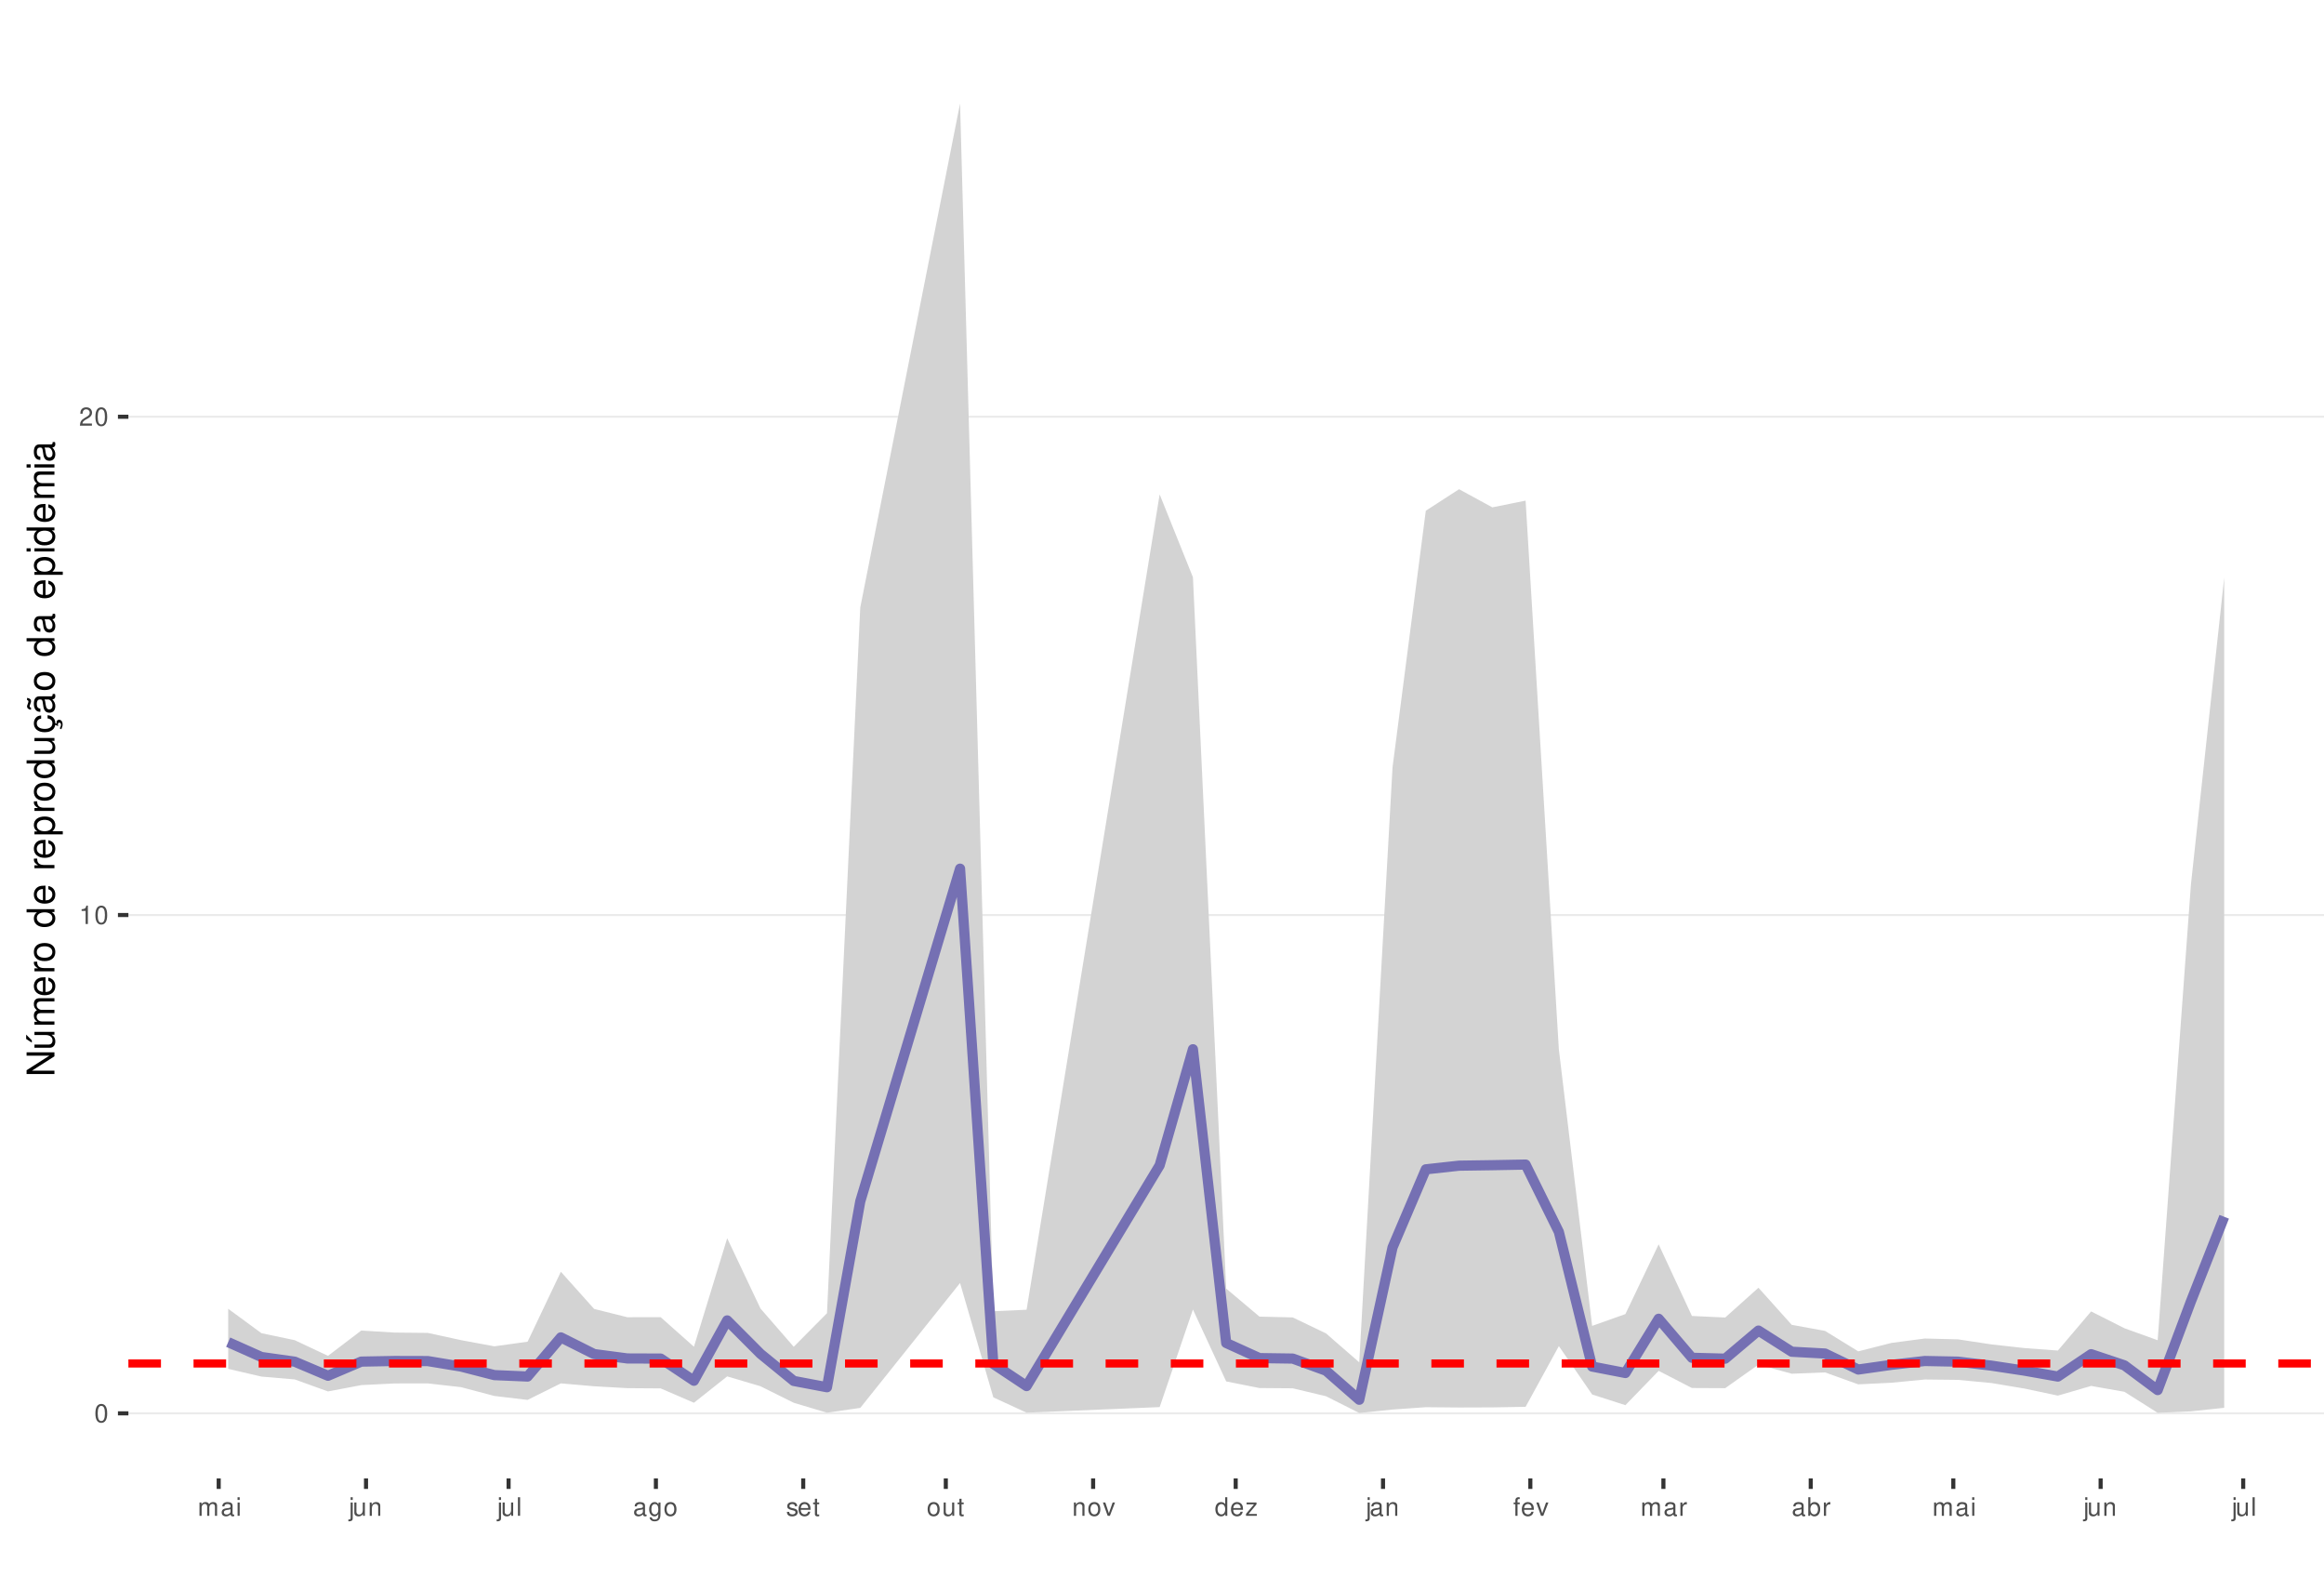
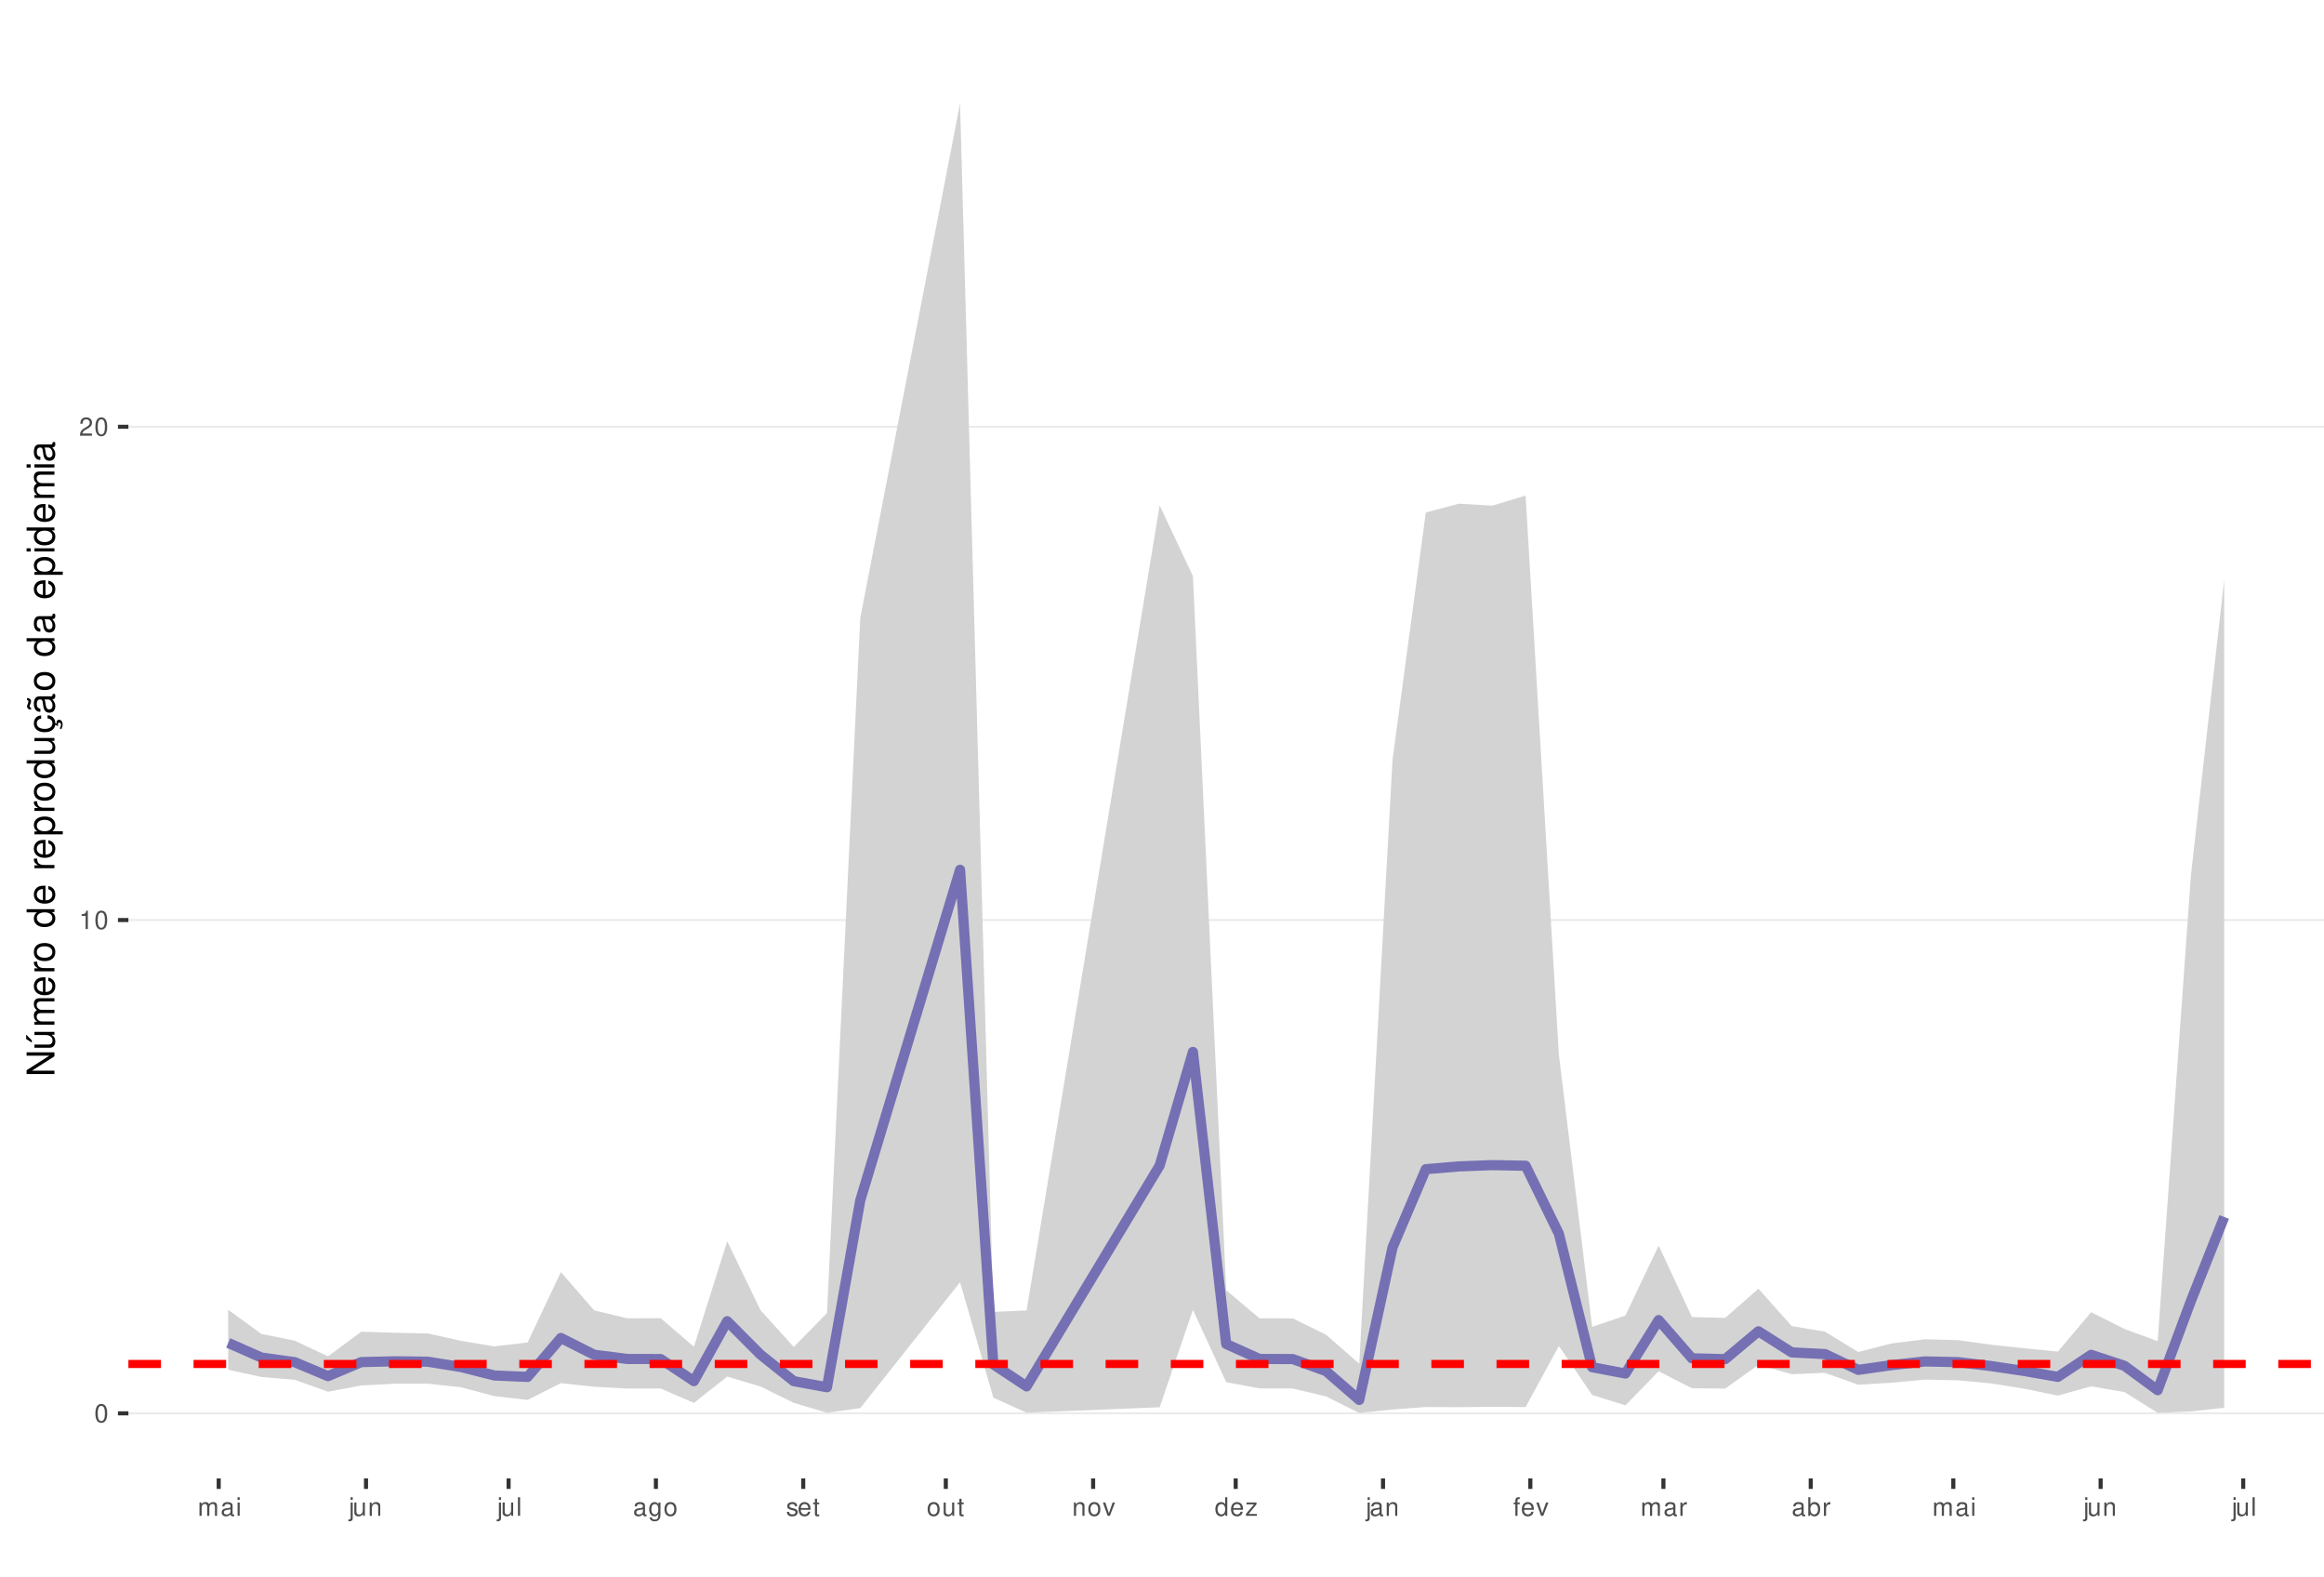
<svg xmlns="http://www.w3.org/2000/svg" xmlns:xlink="http://www.w3.org/1999/xlink" width="609pt" height="413pt" viewBox="0 0 609 413" version="1.1">
  <defs>
    <g>
      <symbol overflow="visible" id="glyph0-0">
        <path style="stroke:none;" d="" />
      </symbol>
      <symbol overflow="visible" id="glyph0-1">
        <path style="stroke:none;" d="M 1.828 -4.812 C 1.391 -4.812 0.984 -4.609 0.75 -4.281 C 0.438 -3.859 0.281 -3.219 0.281 -2.328 C 0.281 -0.703 0.812 0.156 1.828 0.156 C 2.828 0.156 3.375 -0.703 3.375 -2.297 C 3.375 -3.219 3.234 -3.844 2.922 -4.281 C 2.672 -4.625 2.281 -4.812 1.828 -4.812 Z M 1.828 -4.297 C 2.469 -4.297 2.781 -3.641 2.781 -2.344 C 2.781 -0.969 2.469 -0.328 1.812 -0.328 C 1.203 -0.328 0.891 -1 0.891 -2.328 C 0.891 -3.641 1.203 -4.297 1.828 -4.297 Z M 1.828 -4.297 " />
      </symbol>
      <symbol overflow="visible" id="glyph0-2">
        <path style="stroke:none;" d="M 1.719 -3.422 L 1.719 0 L 2.312 0 L 2.312 -4.812 L 1.922 -4.812 C 1.719 -4.078 1.578 -3.969 0.672 -3.859 L 0.672 -3.422 Z M 1.719 -3.422 " />
      </symbol>
      <symbol overflow="visible" id="glyph0-3">
        <path style="stroke:none;" d="M 3.375 -0.578 L 0.891 -0.578 C 0.938 -0.984 1.156 -1.234 1.734 -1.578 L 2.406 -1.953 C 3.062 -2.328 3.406 -2.812 3.406 -3.406 C 3.406 -3.812 3.234 -4.188 2.969 -4.438 C 2.688 -4.688 2.344 -4.812 1.891 -4.812 C 1.297 -4.812 0.844 -4.594 0.578 -4.188 C 0.422 -3.938 0.344 -3.641 0.328 -3.141 L 0.922 -3.141 C 0.938 -3.469 0.984 -3.672 1.062 -3.828 C 1.219 -4.125 1.516 -4.297 1.875 -4.297 C 2.406 -4.297 2.797 -3.906 2.797 -3.391 C 2.797 -3.016 2.578 -2.672 2.156 -2.438 L 1.547 -2.078 C 0.562 -1.516 0.281 -1.062 0.219 0 L 3.375 0 Z M 3.375 -0.578 " />
      </symbol>
      <symbol overflow="visible" id="glyph0-4">
        <path style="stroke:none;" d="M 0.469 -3.484 L 0.469 0 L 1.031 0 L 1.031 -2.188 C 1.031 -2.703 1.391 -3.109 1.844 -3.109 C 2.25 -3.109 2.484 -2.844 2.484 -2.406 L 2.484 0 L 3.047 0 L 3.047 -2.188 C 3.047 -2.703 3.422 -3.109 3.875 -3.109 C 4.266 -3.109 4.516 -2.844 4.516 -2.406 L 4.516 0 L 5.078 0 L 5.078 -2.609 C 5.078 -3.234 4.719 -3.594 4.062 -3.594 C 3.594 -3.594 3.312 -3.453 2.984 -3.062 C 2.781 -3.422 2.5 -3.594 2.047 -3.594 C 1.578 -3.594 1.266 -3.422 0.984 -3 L 0.984 -3.484 Z M 0.469 -3.484 " />
      </symbol>
      <symbol overflow="visible" id="glyph0-5">
        <path style="stroke:none;" d="M 3.562 -0.328 C 3.5 -0.312 3.469 -0.312 3.438 -0.312 C 3.25 -0.312 3.141 -0.406 3.141 -0.578 L 3.141 -2.641 C 3.141 -3.25 2.688 -3.594 1.828 -3.594 C 1.312 -3.594 0.906 -3.438 0.672 -3.188 C 0.516 -3 0.453 -2.797 0.438 -2.453 L 0.984 -2.453 C 1.031 -2.875 1.297 -3.078 1.812 -3.078 C 2.312 -3.078 2.594 -2.891 2.594 -2.562 L 2.594 -2.406 C 2.578 -2.172 2.469 -2.078 2.016 -2.031 C 1.219 -1.922 1.109 -1.891 0.891 -1.812 C 0.484 -1.641 0.281 -1.328 0.281 -0.875 C 0.281 -0.25 0.719 0.156 1.422 0.156 C 1.859 0.156 2.219 0 2.609 -0.359 C 2.656 0 2.828 0.156 3.188 0.156 C 3.297 0.156 3.375 0.141 3.562 0.094 Z M 2.594 -1.094 C 2.594 -0.906 2.531 -0.797 2.375 -0.641 C 2.141 -0.438 1.875 -0.328 1.547 -0.328 C 1.109 -0.328 0.859 -0.547 0.859 -0.891 C 0.859 -1.266 1.094 -1.438 1.703 -1.531 C 2.297 -1.609 2.406 -1.641 2.594 -1.719 Z M 2.594 -1.094 " />
      </symbol>
      <symbol overflow="visible" id="glyph0-6">
        <path style="stroke:none;" d="M 1 -3.484 L 0.453 -3.484 L 0.453 0 L 1 0 Z M 1 -4.859 L 0.438 -4.859 L 0.438 -4.156 L 1 -4.156 Z M 1 -4.859 " />
      </symbol>
      <symbol overflow="visible" id="glyph0-7">
        <path style="stroke:none;" d="M 0.469 -3.484 L 0.469 0.5 C 0.469 0.859 0.359 0.969 0.016 0.969 C -0.031 0.969 -0.047 0.969 -0.125 0.953 L -0.125 1.438 C -0.047 1.438 -0.016 1.453 0.062 1.453 C 0.688 1.453 1.016 1.203 1.016 0.719 L 1.016 -3.484 Z M 1.016 -4.859 L 0.469 -4.859 L 0.469 -4.156 L 1.016 -4.156 Z M 1.016 -4.859 " />
      </symbol>
      <symbol overflow="visible" id="glyph0-8">
        <path style="stroke:none;" d="M 3.203 0 L 3.203 -3.484 L 2.656 -3.484 L 2.656 -1.516 C 2.656 -0.797 2.281 -0.328 1.703 -0.328 C 1.266 -0.328 0.984 -0.594 0.984 -1.016 L 0.984 -3.484 L 0.438 -3.484 L 0.438 -0.797 C 0.438 -0.219 0.859 0.156 1.547 0.156 C 2.062 0.156 2.391 -0.031 2.703 -0.484 L 2.703 0 Z M 3.203 0 " />
      </symbol>
      <symbol overflow="visible" id="glyph0-9">
        <path style="stroke:none;" d="M 0.469 -3.484 L 0.469 0 L 1.031 0 L 1.031 -1.922 C 1.031 -2.641 1.391 -3.109 1.969 -3.109 C 2.406 -3.109 2.688 -2.828 2.688 -2.422 L 2.688 0 L 3.234 0 L 3.234 -2.641 C 3.234 -3.219 2.812 -3.594 2.141 -3.594 C 1.625 -3.594 1.281 -3.391 0.984 -2.906 L 0.984 -3.484 Z M 0.469 -3.484 " />
      </symbol>
      <symbol overflow="visible" id="glyph0-10">
        <path style="stroke:none;" d="M 1.016 -4.859 L 0.453 -4.859 L 0.453 0 L 1.016 0 Z M 1.016 -4.859 " />
      </symbol>
      <symbol overflow="visible" id="glyph0-11">
        <path style="stroke:none;" d="M 2.688 -3.484 L 2.688 -2.984 C 2.406 -3.406 2.109 -3.594 1.656 -3.594 C 0.812 -3.594 0.234 -2.797 0.234 -1.688 C 0.234 -1.094 0.375 -0.672 0.672 -0.312 C 0.938 -0.016 1.266 0.156 1.625 0.156 C 2.047 0.156 2.344 -0.031 2.641 -0.469 L 2.641 -0.297 C 2.641 0.641 2.375 0.984 1.688 0.984 C 1.219 0.984 0.969 0.797 0.906 0.406 L 0.344 0.406 C 0.406 1.047 0.906 1.453 1.672 1.453 C 2.188 1.453 2.609 1.281 2.828 1 C 3.109 0.672 3.203 0.25 3.203 -0.578 L 3.203 -3.484 Z M 1.719 -3.078 C 2.297 -3.078 2.641 -2.578 2.641 -1.703 C 2.641 -0.859 2.297 -0.359 1.719 -0.359 C 1.141 -0.359 0.812 -0.859 0.812 -1.719 C 0.812 -2.562 1.141 -3.078 1.719 -3.078 Z M 1.719 -3.078 " />
      </symbol>
      <symbol overflow="visible" id="glyph0-12">
        <path style="stroke:none;" d="M 1.812 -3.594 C 0.828 -3.594 0.234 -2.891 0.234 -1.719 C 0.234 -0.547 0.828 0.156 1.812 0.156 C 2.797 0.156 3.391 -0.547 3.391 -1.688 C 3.391 -2.906 2.828 -3.594 1.812 -3.594 Z M 1.812 -3.078 C 2.438 -3.078 2.812 -2.562 2.812 -1.703 C 2.812 -0.875 2.422 -0.359 1.812 -0.359 C 1.203 -0.359 0.812 -0.875 0.812 -1.719 C 0.812 -2.562 1.203 -3.078 1.812 -3.078 Z M 1.812 -3.078 " />
      </symbol>
      <symbol overflow="visible" id="glyph0-13">
        <path style="stroke:none;" d="M 2.922 -2.516 C 2.906 -3.203 2.453 -3.594 1.656 -3.594 C 0.844 -3.594 0.312 -3.172 0.312 -2.516 C 0.312 -1.984 0.594 -1.719 1.422 -1.516 L 1.938 -1.391 C 2.328 -1.297 2.469 -1.156 2.469 -0.906 C 2.469 -0.578 2.156 -0.359 1.656 -0.359 C 1.359 -0.359 1.109 -0.453 0.969 -0.594 C 0.891 -0.688 0.844 -0.797 0.812 -1.031 L 0.219 -1.031 C 0.25 -0.234 0.703 0.156 1.625 0.156 C 2.5 0.156 3.062 -0.281 3.062 -0.953 C 3.062 -1.469 2.766 -1.75 2.062 -1.922 L 1.531 -2.047 C 1.078 -2.156 0.891 -2.297 0.891 -2.547 C 0.891 -2.875 1.172 -3.078 1.625 -3.078 C 2.078 -3.078 2.312 -2.875 2.328 -2.516 Z M 2.922 -2.516 " />
      </symbol>
      <symbol overflow="visible" id="glyph0-14">
        <path style="stroke:none;" d="M 3.422 -1.562 C 3.422 -2.094 3.375 -2.406 3.281 -2.672 C 3.047 -3.234 2.516 -3.594 1.859 -3.594 C 0.891 -3.594 0.266 -2.844 0.266 -1.703 C 0.266 -0.547 0.859 0.156 1.844 0.156 C 2.656 0.156 3.203 -0.297 3.344 -1.062 L 2.781 -1.062 C 2.625 -0.594 2.312 -0.359 1.875 -0.359 C 1.516 -0.359 1.219 -0.516 1.031 -0.812 C 0.906 -1.016 0.859 -1.219 0.844 -1.562 Z M 0.859 -2.016 C 0.906 -2.656 1.297 -3.078 1.859 -3.078 C 2.422 -3.078 2.812 -2.641 2.812 -2.016 Z M 0.859 -2.016 " />
      </symbol>
      <symbol overflow="visible" id="glyph0-15">
        <path style="stroke:none;" d="M 1.688 -3.484 L 1.125 -3.484 L 1.125 -4.453 L 0.562 -4.453 L 0.562 -3.484 L 0.094 -3.484 L 0.094 -3.031 L 0.562 -3.031 L 0.562 -0.406 C 0.562 -0.047 0.812 0.156 1.234 0.156 C 1.391 0.156 1.5 0.141 1.688 0.109 L 1.688 -0.359 C 1.609 -0.344 1.531 -0.328 1.422 -0.328 C 1.188 -0.328 1.125 -0.406 1.125 -0.641 L 1.125 -3.031 L 1.688 -3.031 Z M 1.688 -3.484 " />
      </symbol>
      <symbol overflow="visible" id="glyph0-16">
        <path style="stroke:none;" d="M 1.891 0 L 3.234 -3.484 L 2.609 -3.484 L 1.625 -0.656 L 0.688 -3.484 L 0.062 -3.484 L 1.297 0 Z M 1.891 0 " />
      </symbol>
      <symbol overflow="visible" id="glyph0-17">
        <path style="stroke:none;" d="M 3.297 -4.859 L 2.75 -4.859 L 2.75 -3.047 C 2.516 -3.406 2.141 -3.594 1.672 -3.594 C 0.766 -3.594 0.172 -2.859 0.172 -1.75 C 0.172 -0.578 0.75 0.156 1.688 0.156 C 2.172 0.156 2.5 -0.031 2.797 -0.453 L 2.797 0 L 3.297 0 Z M 1.766 -3.062 C 2.359 -3.062 2.75 -2.547 2.75 -1.703 C 2.75 -0.906 2.359 -0.359 1.766 -0.359 C 1.156 -0.359 0.75 -0.906 0.75 -1.719 C 0.75 -2.531 1.156 -3.062 1.766 -3.062 Z M 1.766 -3.062 " />
      </symbol>
      <symbol overflow="visible" id="glyph0-18">
        <path style="stroke:none;" d="M 2.953 -3.484 L 0.344 -3.484 L 0.344 -3 L 2.297 -3 L 0.203 -0.5 L 0.203 0 L 3.047 0 L 3.047 -0.484 L 0.875 -0.484 L 2.953 -3 Z M 2.953 -3.484 " />
      </symbol>
      <symbol overflow="visible" id="glyph0-19">
        <path style="stroke:none;" d="M 1.719 -3.484 L 1.141 -3.484 L 1.141 -4.031 C 1.141 -4.266 1.266 -4.391 1.531 -4.391 C 1.578 -4.391 1.594 -4.391 1.719 -4.375 L 1.719 -4.844 C 1.594 -4.859 1.516 -4.875 1.406 -4.875 C 0.891 -4.875 0.578 -4.578 0.578 -4.078 L 0.578 -3.484 L 0.125 -3.484 L 0.125 -3.031 L 0.578 -3.031 L 0.578 0 L 1.141 0 L 1.141 -3.031 L 1.719 -3.031 Z M 1.719 -3.484 " />
      </symbol>
      <symbol overflow="visible" id="glyph0-20">
        <path style="stroke:none;" d="M 0.453 -3.484 L 0.453 0 L 1.016 0 L 1.016 -1.812 C 1.031 -2.656 1.375 -3.016 2.141 -3 L 2.141 -3.562 C 2.047 -3.578 1.984 -3.594 1.922 -3.594 C 1.562 -3.594 1.297 -3.375 0.969 -2.859 L 0.969 -3.484 Z M 0.453 -3.484 " />
      </symbol>
      <symbol overflow="visible" id="glyph0-21">
        <path style="stroke:none;" d="M 0.359 -4.859 L 0.359 0 L 0.859 0 L 0.859 -0.453 C 1.125 -0.047 1.484 0.156 1.969 0.156 C 2.875 0.156 3.484 -0.594 3.484 -1.75 C 3.484 -2.891 2.922 -3.594 1.984 -3.594 C 1.516 -3.594 1.172 -3.406 0.906 -3.016 L 0.906 -4.859 Z M 1.891 -3.062 C 2.5 -3.062 2.906 -2.531 2.906 -1.703 C 2.906 -0.906 2.484 -0.359 1.891 -0.359 C 1.297 -0.359 0.906 -0.906 0.906 -1.719 C 0.906 -2.531 1.297 -3.062 1.891 -3.062 Z M 1.891 -3.062 " />
      </symbol>
      <symbol overflow="visible" id="glyph1-0">
        <path style="stroke:none;" d="" />
      </symbol>
      <symbol overflow="visible" id="glyph1-1">
        <path style="stroke:none;" d="M -7.297 -6.453 L -7.297 -5.578 L -1.328 -5.578 L -7.297 -1.766 L -7.297 -0.766 L 0 -0.766 L 0 -1.641 L -5.906 -1.641 L 0 -5.406 L 0 -6.453 Z M -7.297 -6.453 " />
      </symbol>
      <symbol overflow="visible" id="glyph1-2">
        <path style="stroke:none;" d="M 0 -4.812 L -5.234 -4.812 L -5.234 -3.984 L -2.266 -3.984 C -1.203 -3.984 -0.5 -3.438 -0.5 -2.562 C -0.5 -1.906 -0.906 -1.484 -1.531 -1.484 L -5.234 -1.484 L -5.234 -0.656 L -1.203 -0.656 C -0.328 -0.656 0.234 -1.297 0.234 -2.312 C 0.234 -3.094 -0.047 -3.578 -0.734 -4.062 L 0 -4.062 Z M -7.406 -2.953 L -5.922 -2 L -5.922 -2.594 L -7.406 -4.094 Z M -7.406 -2.953 " />
      </symbol>
      <symbol overflow="visible" id="glyph1-3">
        <path style="stroke:none;" d="M -5.234 -0.703 L 0 -0.703 L 0 -1.547 L -3.297 -1.547 C -4.047 -1.547 -4.656 -2.094 -4.656 -2.766 C -4.656 -3.391 -4.281 -3.734 -3.609 -3.734 L 0 -3.734 L 0 -4.578 L -3.297 -4.578 C -4.047 -4.578 -4.656 -5.125 -4.656 -5.812 C -4.656 -6.422 -4.266 -6.781 -3.609 -6.781 L 0 -6.781 L 0 -7.625 L -3.938 -7.625 C -4.875 -7.625 -5.391 -7.078 -5.391 -6.094 C -5.391 -5.406 -5.188 -4.984 -4.594 -4.484 C -5.156 -4.188 -5.391 -3.766 -5.391 -3.078 C -5.391 -2.375 -5.125 -1.906 -4.5 -1.469 L -5.234 -1.469 Z M -5.234 -0.703 " />
      </symbol>
      <symbol overflow="visible" id="glyph1-4">
        <path style="stroke:none;" d="M -2.344 -5.125 C -3.141 -5.125 -3.625 -5.062 -4.016 -4.922 C -4.875 -4.578 -5.391 -3.781 -5.391 -2.797 C -5.391 -1.344 -4.281 -0.406 -2.547 -0.406 C -0.812 -0.406 0.234 -1.297 0.234 -2.781 C 0.234 -3.984 -0.453 -4.812 -1.594 -5.016 L -1.594 -4.188 C -0.906 -3.953 -0.547 -3.484 -0.547 -2.812 C -0.547 -2.281 -0.781 -1.828 -1.219 -1.547 C -1.516 -1.344 -1.812 -1.281 -2.344 -1.266 Z M -3.016 -1.297 C -3.984 -1.359 -4.625 -1.953 -4.625 -2.797 C -4.625 -3.641 -3.953 -4.234 -3.016 -4.234 Z M -3.016 -1.297 " />
      </symbol>
      <symbol overflow="visible" id="glyph1-5">
        <path style="stroke:none;" d="M -5.234 -0.688 L 0 -0.688 L 0 -1.531 L -2.719 -1.531 C -3.984 -1.547 -4.547 -2.062 -4.516 -3.203 L -5.359 -3.203 C -5.375 -3.062 -5.391 -2.984 -5.391 -2.891 C -5.391 -2.344 -5.062 -1.938 -4.297 -1.453 L -5.234 -1.453 Z M -5.234 -0.688 " />
      </symbol>
      <symbol overflow="visible" id="glyph1-6">
        <path style="stroke:none;" d="M -5.391 -2.719 C -5.391 -1.234 -4.344 -0.359 -2.578 -0.359 C -0.812 -0.359 0.234 -1.234 0.234 -2.734 C 0.234 -4.203 -0.812 -5.094 -2.547 -5.094 C -4.359 -5.094 -5.391 -4.234 -5.391 -2.719 Z M -4.625 -2.734 C -4.625 -3.672 -3.844 -4.234 -2.547 -4.234 C -1.312 -4.234 -0.547 -3.656 -0.547 -2.734 C -0.547 -1.797 -1.312 -1.234 -2.578 -1.234 C -3.844 -1.234 -4.625 -1.797 -4.625 -2.734 Z M -4.625 -2.734 " />
      </symbol>
      <symbol overflow="visible" id="glyph1-7">
        <path style="stroke:none;" d="" />
      </symbol>
      <symbol overflow="visible" id="glyph1-8">
        <path style="stroke:none;" d="M -7.297 -4.953 L -7.297 -4.125 L -4.578 -4.125 C -5.109 -3.766 -5.391 -3.203 -5.391 -2.516 C -5.391 -1.156 -4.297 -0.266 -2.625 -0.266 C -0.859 -0.266 0.234 -1.125 0.234 -2.547 C 0.234 -3.266 -0.047 -3.766 -0.688 -4.203 L 0 -4.203 L 0 -4.953 Z M -4.609 -2.656 C -4.609 -3.547 -3.812 -4.125 -2.562 -4.125 C -1.344 -4.125 -0.547 -3.547 -0.547 -2.656 C -0.547 -1.734 -1.359 -1.125 -2.578 -1.125 C -3.797 -1.125 -4.609 -1.734 -4.609 -2.656 Z M -4.609 -2.656 " />
      </symbol>
      <symbol overflow="visible" id="glyph1-9">
        <path style="stroke:none;" d="M 2.188 -0.547 L 2.188 -1.375 L -0.547 -1.375 C -0.016 -1.812 0.234 -2.312 0.234 -2.984 C 0.234 -4.344 -0.859 -5.234 -2.531 -5.234 C -4.297 -5.234 -5.391 -4.375 -5.391 -2.984 C -5.391 -2.266 -5.062 -1.703 -4.453 -1.312 L -5.234 -1.312 L -5.234 -0.547 Z M -4.609 -2.844 C -4.609 -3.766 -3.797 -4.359 -2.547 -4.359 C -1.359 -4.359 -0.547 -3.75 -0.547 -2.844 C -0.547 -1.953 -1.344 -1.375 -2.578 -1.375 C -3.812 -1.375 -4.609 -1.953 -4.609 -2.844 Z M -4.609 -2.844 " />
      </symbol>
      <symbol overflow="visible" id="glyph1-10">
        <path style="stroke:none;" d="M 0 -4.812 L -5.234 -4.812 L -5.234 -3.984 L -2.266 -3.984 C -1.203 -3.984 -0.5 -3.438 -0.5 -2.562 C -0.5 -1.906 -0.906 -1.484 -1.531 -1.484 L -5.234 -1.484 L -5.234 -0.656 L -1.203 -0.656 C -0.328 -0.656 0.234 -1.297 0.234 -2.312 C 0.234 -3.094 -0.047 -3.578 -0.734 -4.062 L 0 -4.062 Z M 0 -4.812 " />
      </symbol>
      <symbol overflow="visible" id="glyph1-11">
        <path style="stroke:none;" d="M 0.234 -2.641 C 0.234 -3.875 -0.547 -4.703 -1.797 -4.766 L -1.797 -3.938 C -0.953 -3.797 -0.531 -3.359 -0.531 -2.656 C -0.531 -1.734 -1.281 -1.188 -2.516 -1.188 C -3.844 -1.188 -4.625 -1.719 -4.625 -2.625 C -4.625 -3.328 -4.203 -3.766 -3.484 -3.875 L -3.484 -4.703 C -3.984 -4.672 -4.312 -4.562 -4.609 -4.359 C -5.094 -4 -5.391 -3.375 -5.391 -2.641 C -5.391 -1.219 -4.266 -0.312 -2.531 -0.312 C -1.469 -0.312 -0.625 -0.672 -0.156 -1.312 C 0.047 -1.594 0.125 -1.812 0.203 -2.25 L 0.922 -1.938 L 0.984 -2.062 C 0.938 -2.188 0.906 -2.25 0.906 -2.375 C 0.906 -2.656 1.047 -2.828 1.281 -2.828 C 1.547 -2.828 1.734 -2.594 1.734 -2.297 C 1.734 -2.031 1.672 -1.844 1.438 -1.406 L 1.406 -1.312 L 1.812 -1.094 C 2.078 -1.75 2.141 -1.953 2.141 -2.344 C 2.141 -3.109 1.781 -3.578 1.203 -3.578 C 0.781 -3.578 0.547 -3.297 0.547 -2.797 C 0.547 -2.703 0.547 -2.641 0.562 -2.516 Z M 0.234 -2.641 " />
      </symbol>
      <symbol overflow="visible" id="glyph1-12">
        <path style="stroke:none;" d="M -0.484 -5.344 C -0.469 -5.266 -0.469 -5.219 -0.469 -5.172 C -0.469 -4.875 -0.625 -4.719 -0.875 -4.719 L -3.953 -4.719 C -4.891 -4.719 -5.391 -4.047 -5.391 -2.75 C -5.391 -1.984 -5.172 -1.375 -4.781 -1.016 C -4.516 -0.766 -4.203 -0.672 -3.688 -0.656 L -3.688 -1.484 C -4.328 -1.562 -4.625 -1.938 -4.625 -2.719 C -4.625 -3.484 -4.344 -3.891 -3.844 -3.891 L -3.625 -3.891 C -3.266 -3.875 -3.125 -3.703 -3.047 -3.016 C -2.891 -1.844 -2.844 -1.656 -2.719 -1.344 C -2.453 -0.734 -2 -0.422 -1.312 -0.422 C -0.375 -0.422 0.234 -1.078 0.234 -2.141 C 0.234 -2.797 0 -3.328 -0.547 -3.922 C 0 -3.984 0.234 -4.234 0.234 -4.781 C 0.234 -4.953 0.203 -5.062 0.141 -5.344 Z M -1.656 -3.891 C -1.375 -3.891 -1.203 -3.812 -0.969 -3.562 C -0.656 -3.219 -0.5 -2.812 -0.5 -2.312 C -0.5 -1.672 -0.812 -1.297 -1.344 -1.297 C -1.891 -1.297 -2.172 -1.656 -2.297 -2.547 C -2.422 -3.438 -2.453 -3.609 -2.594 -3.891 Z M -7.172 -3.75 C -6.922 -3.672 -6.812 -3.547 -6.812 -3.375 C -6.812 -3.25 -6.875 -2.984 -6.984 -2.734 C -7.156 -2.312 -7.172 -2.25 -7.172 -2.047 C -7.172 -1.594 -6.797 -1.297 -6.141 -1.188 L -6.141 -1.766 C -6.375 -1.812 -6.5 -1.938 -6.5 -2.094 C -6.5 -2.203 -6.469 -2.344 -6.375 -2.578 C -6.156 -3.156 -6.125 -3.234 -6.125 -3.438 C -6.125 -3.922 -6.484 -4.219 -7.172 -4.312 Z M -7.172 -3.75 " />
      </symbol>
      <symbol overflow="visible" id="glyph1-13">
        <path style="stroke:none;" d="M -0.484 -5.344 C -0.469 -5.266 -0.469 -5.219 -0.469 -5.172 C -0.469 -4.875 -0.625 -4.719 -0.875 -4.719 L -3.953 -4.719 C -4.891 -4.719 -5.391 -4.047 -5.391 -2.75 C -5.391 -1.984 -5.172 -1.375 -4.781 -1.016 C -4.516 -0.766 -4.203 -0.672 -3.688 -0.656 L -3.688 -1.484 C -4.328 -1.562 -4.625 -1.938 -4.625 -2.719 C -4.625 -3.484 -4.344 -3.891 -3.844 -3.891 L -3.625 -3.891 C -3.266 -3.875 -3.125 -3.703 -3.047 -3.016 C -2.891 -1.844 -2.844 -1.656 -2.719 -1.344 C -2.453 -0.734 -2 -0.422 -1.312 -0.422 C -0.375 -0.422 0.234 -1.078 0.234 -2.141 C 0.234 -2.797 0 -3.328 -0.547 -3.922 C 0 -3.984 0.234 -4.234 0.234 -4.781 C 0.234 -4.953 0.203 -5.062 0.141 -5.344 Z M -1.656 -3.891 C -1.375 -3.891 -1.203 -3.812 -0.969 -3.562 C -0.656 -3.219 -0.5 -2.812 -0.5 -2.312 C -0.5 -1.672 -0.812 -1.297 -1.344 -1.297 C -1.891 -1.297 -2.172 -1.656 -2.297 -2.547 C -2.422 -3.438 -2.453 -3.609 -2.594 -3.891 Z M -1.656 -3.891 " />
      </symbol>
      <symbol overflow="visible" id="glyph1-14">
        <path style="stroke:none;" d="M -5.234 -1.5 L -5.234 -0.672 L 0 -0.672 L 0 -1.5 Z M -7.297 -1.5 L -7.297 -0.656 L -6.234 -0.656 L -6.234 -1.5 Z M -7.297 -1.5 " />
      </symbol>
    </g>
    <clipPath id="clip1">
      <path d="M 33.645 9.961 L 609 9.961 L 609 387.328 L 33.645 387.328 Z M 33.645 9.961 " />
    </clipPath>
    <clipPath id="clip2">
      <path d="M 33.645 370 L 609 370 L 609 371 L 33.645 371 Z M 33.645 370 " />
    </clipPath>
    <clipPath id="clip3">
-       <path d="M 33.645 239 L 609 239 L 609 240 L 33.645 240 Z M 33.645 239 " />
+       <path d="M 33.645 240 L 609 240 L 609 242 L 33.645 242 Z M 33.645 240 " />
    </clipPath>
    <clipPath id="clip4">
-       <path d="M 33.645 108 L 609 108 L 609 110 L 33.645 110 Z M 33.645 108 " />
+       <path d="M 33.645 111 L 609 111 L 609 113 L 33.645 113 Z M 33.645 111 " />
    </clipPath>
    <clipPath id="clip5">
      <path d="M 33.645 356 L 609 356 L 609 359 L 33.645 359 Z M 33.645 356 " />
    </clipPath>
  </defs>
  <g id="surface53">
    <rect x="0" y="0" width="609" height="413" style="fill:rgb(100%,100%,100%);fill-opacity:1;stroke:none;" />
    <rect x="0" y="0" width="609" height="413" style="fill:rgb(100%,100%,100%);fill-opacity:1;stroke:none;" />
    <path style="fill:none;stroke-width:1.067;stroke-linecap:round;stroke-linejoin:round;stroke:rgb(100%,100%,100%);stroke-opacity:1;stroke-miterlimit:10;" d="M 0 413 L 609 413 L 609 0 L 0 0 Z M 0 413 " />
    <g clip-path="url(#clip1)" clip-rule="nonzero">
      <path style=" stroke:none;fill-rule:nonzero;fill:rgb(100%,100%,100%);fill-opacity:1;" d="M 33.645 387.328 L 609 387.328 L 609 9.961 L 33.645 9.961 Z M 33.645 387.328 " />
    </g>
    <g clip-path="url(#clip2)" clip-rule="nonzero">
      <path style="fill:none;stroke-width:0.533;stroke-linecap:butt;stroke-linejoin:round;stroke:rgb(92.157%,92.157%,92.157%);stroke-opacity:1;stroke-miterlimit:10;" d="M 33.645 370.266 L 609 370.266 " />
    </g>
    <g clip-path="url(#clip3)" clip-rule="nonzero">
-       <path style="fill:none;stroke-width:0.533;stroke-linecap:butt;stroke-linejoin:round;stroke:rgb(92.157%,92.157%,92.157%);stroke-opacity:1;stroke-miterlimit:10;" d="M 33.645 239.723 L 609 239.723 " />
+       <path style="fill:none;stroke-width:0.533;stroke-linecap:butt;stroke-linejoin:round;stroke:rgb(92.157%,92.157%,92.157%);stroke-opacity:1;stroke-miterlimit:10;" d="M 33.645 241.035 L 609 241.035 " />
    </g>
    <g clip-path="url(#clip4)" clip-rule="nonzero">
-       <path style="fill:none;stroke-width:0.533;stroke-linecap:butt;stroke-linejoin:round;stroke:rgb(92.157%,92.157%,92.157%);stroke-opacity:1;stroke-miterlimit:10;" d="M 33.645 109.176 L 609 109.176 " />
-     </g>
-     <path style=" stroke:none;fill-rule:nonzero;fill:rgb(82.745%,82.745%,82.745%);fill-opacity:1;" d="M 59.797 342.875 L 68.516 349.277 L 77.234 351.102 L 85.949 355.211 L 94.668 348.578 L 103.387 349.109 L 112.102 349.195 L 120.82 351.094 L 129.539 352.711 L 138.254 351.504 L 146.973 333.176 L 155.691 342.914 L 164.406 345.094 L 173.125 345.082 L 181.844 352.82 L 190.559 324.391 L 199.277 342.801 L 207.996 352.832 L 216.711 344.039 L 225.43 159.156 L 251.582 27.117 L 260.301 343.52 L 269.016 343.125 L 303.887 129.523 L 312.605 151.23 L 321.324 337.586 L 330.039 344.926 L 338.758 345.141 L 347.477 349.324 L 356.191 356.902 L 364.91 201.039 L 373.629 133.805 L 382.344 128.164 L 391.062 132.918 L 399.781 131.152 L 408.496 274.926 L 417.215 347.359 L 425.934 344.266 L 434.648 326.004 L 443.367 344.762 L 452.086 345.168 L 460.801 337.367 L 469.52 347.082 L 478.238 348.668 L 486.953 354.027 L 495.672 351.816 L 504.391 350.668 L 513.109 350.887 L 521.824 352.207 L 530.543 353.176 L 539.262 353.82 L 547.977 343.566 L 556.695 347.973 L 565.414 351.117 L 574.129 231.719 L 582.848 151.312 L 582.848 368.82 L 574.129 369.746 L 565.414 370.129 L 556.695 364.625 L 547.977 363.09 L 539.262 365.629 L 530.543 363.781 L 521.824 362.324 L 513.109 361.504 L 504.391 361.406 L 495.672 362.25 L 486.953 362.676 L 478.238 359.543 L 469.52 359.891 L 460.801 357.5 L 452.086 363.676 L 443.367 363.633 L 434.648 359.137 L 425.934 368.129 L 417.215 365.324 L 408.496 352.656 L 399.781 368.559 L 391.062 368.711 L 382.344 368.742 L 373.629 368.66 L 364.91 369.277 L 356.191 370.176 L 347.477 365.785 L 338.758 363.711 L 330.039 363.641 L 321.324 361.91 L 312.605 343.07 L 303.887 368.633 L 269.016 370.094 L 260.301 366.086 L 251.582 336.129 L 225.43 368.844 L 216.711 370.102 L 207.996 367.504 L 199.277 363.172 L 190.559 360.586 L 181.844 367.496 L 173.125 363.734 L 164.406 363.672 L 155.691 363.176 L 146.973 362.418 L 138.254 366.75 L 129.539 365.715 L 120.82 363.41 L 112.102 362.426 L 103.387 362.438 L 94.668 362.875 L 85.949 364.531 L 77.234 361.383 L 68.516 360.641 L 59.797 358.609 Z M 59.797 342.875 " />
-     <path style="fill:none;stroke-width:2.667;stroke-linecap:butt;stroke-linejoin:round;stroke:rgb(45.882%,43.922%,70.196%);stroke-opacity:1;stroke-miterlimit:10;" d="M 59.797 351.621 L 68.516 355.512 L 77.234 356.734 L 85.949 360.422 L 94.668 356.715 L 103.387 356.555 L 112.102 356.578 L 120.82 358.016 L 129.539 360.254 L 138.254 360.625 L 146.973 350.371 L 155.691 354.742 L 164.406 355.891 L 173.125 355.922 L 181.844 361.73 L 190.559 345.922 L 199.277 354.664 L 207.996 361.781 L 216.711 363.43 L 225.43 314.75 L 251.582 227.574 L 260.301 357.328 L 269.016 363.129 L 303.887 305.297 L 312.605 274.883 L 321.324 351.84 L 330.039 355.797 L 338.758 355.922 L 347.477 359.094 L 356.191 366.711 L 364.91 326.809 L 373.629 306.344 L 382.344 305.387 L 391.062 305.258 L 399.781 305.098 L 408.496 322.738 L 417.215 358.012 L 425.934 359.703 L 434.648 345.492 L 443.367 355.715 L 452.086 355.945 L 460.801 348.586 L 469.52 354.129 L 478.238 354.602 L 486.953 358.793 L 495.672 357.559 L 504.391 356.555 L 513.109 356.727 L 521.824 357.77 L 530.543 359.09 L 539.262 360.633 L 547.977 354.773 L 556.695 357.691 L 565.414 364.176 L 574.129 340.941 L 582.848 318.777 " />
+       <path style="fill:none;stroke-width:0.533;stroke-linecap:butt;stroke-linejoin:round;stroke:rgb(92.157%,92.157%,92.157%);stroke-opacity:1;stroke-miterlimit:10;" d="M 33.645 111.805 L 609 111.805 " />
+     </g>
+     <path style=" stroke:none;fill-rule:nonzero;fill:rgb(82.745%,82.745%,82.745%);fill-opacity:1;" d="M 59.797 343.129 L 68.516 349.473 L 77.234 351.23 L 85.949 355.344 L 94.668 348.887 L 103.387 349.156 L 112.102 349.352 L 120.82 351.277 L 129.539 352.727 L 138.254 351.715 L 146.973 333.258 L 155.691 343.277 L 164.406 345.383 L 173.125 345.348 L 181.844 352.82 L 190.559 325.191 L 199.277 343.219 L 207.996 352.879 L 216.711 344 L 225.43 161.891 L 251.582 27.117 L 260.301 343.691 L 269.016 343.32 L 303.887 132.41 L 312.605 150.938 L 321.324 338.016 L 330.039 345.371 L 338.758 345.391 L 347.477 349.664 L 356.191 357.273 L 364.91 199.023 L 373.629 134.258 L 382.344 131.961 L 391.062 132.473 L 399.781 129.824 L 408.496 276.289 L 417.215 347.617 L 425.934 344.648 L 434.648 326.312 L 443.367 345.043 L 452.086 345.27 L 460.801 337.625 L 469.52 347.41 L 478.238 348.875 L 486.953 354.207 L 495.672 351.961 L 504.391 350.871 L 513.109 351.09 L 521.824 352.305 L 530.543 353.23 L 539.262 354.094 L 547.977 343.773 L 556.695 348.16 L 565.414 351.367 L 574.129 229.34 L 582.848 151.855 L 582.848 368.805 L 574.129 369.766 L 565.414 370.133 L 556.695 364.691 L 547.977 363.195 L 539.262 365.621 L 530.543 363.828 L 521.824 362.434 L 513.109 361.621 L 504.391 361.426 L 495.672 362.254 L 486.953 362.77 L 478.238 359.668 L 469.52 360.012 L 460.801 357.562 L 452.086 363.781 L 443.367 363.695 L 434.648 359.254 L 425.934 368.184 L 417.215 365.445 L 408.496 352.625 L 399.781 368.625 L 391.062 368.555 L 382.344 368.652 L 373.629 368.617 L 364.91 369.262 L 356.191 370.176 L 347.477 365.832 L 338.758 363.762 L 330.039 363.73 L 321.324 362.113 L 312.605 343.148 L 303.887 368.68 L 269.016 370.09 L 260.301 366.16 L 251.582 335.91 L 225.43 368.898 L 216.711 370.102 L 207.996 367.52 L 199.277 363.23 L 190.559 360.637 L 181.844 367.543 L 173.125 363.766 L 164.406 363.777 L 155.691 363.301 L 146.973 362.355 L 138.254 366.758 L 129.539 365.754 L 120.82 363.445 L 112.102 362.488 L 103.387 362.516 L 94.668 362.969 L 85.949 364.609 L 77.234 361.473 L 68.516 360.754 L 59.797 358.844 Z M 59.797 343.129 " />
+     <path style="fill:none;stroke-width:2.667;stroke-linecap:butt;stroke-linejoin:round;stroke:rgb(45.882%,43.922%,70.196%);stroke-opacity:1;stroke-miterlimit:10;" d="M 59.797 351.812 L 68.516 355.66 L 77.234 356.863 L 85.949 360.527 L 94.668 356.844 L 103.387 356.637 L 112.102 356.742 L 120.82 358.137 L 129.539 360.348 L 138.254 360.73 L 146.973 350.527 L 155.691 354.918 L 164.406 356.023 L 173.125 356.043 L 181.844 361.832 L 190.559 346.137 L 199.277 354.871 L 207.996 361.836 L 216.711 363.434 L 225.43 314.477 L 251.582 227.867 L 260.301 357.438 L 269.016 363.207 L 303.887 305.352 L 312.605 275.586 L 321.324 352.098 L 330.039 356.02 L 338.758 356.047 L 347.477 359.199 L 356.191 366.754 L 364.91 326.812 L 373.629 306.309 L 382.344 305.574 L 391.062 305.242 L 399.781 305.406 L 408.496 323.207 L 417.215 358.18 L 425.934 359.836 L 434.648 345.84 L 443.367 355.855 L 452.086 356.07 L 460.801 348.777 L 469.52 354.305 L 478.238 354.742 L 486.953 358.883 L 495.672 357.641 L 504.391 356.672 L 513.109 356.852 L 521.824 357.891 L 530.543 359.188 L 539.262 360.715 L 547.977 354.945 L 556.695 357.805 L 565.414 364.203 L 574.129 340.816 L 582.848 318.832 " />
    <g clip-path="url(#clip5)" clip-rule="nonzero">
-       <path style="fill:none;stroke-width:2.134;stroke-linecap:butt;stroke-linejoin:round;stroke:rgb(100%,0%,0%);stroke-opacity:1;stroke-dasharray:8.536,8.536;stroke-miterlimit:10;" d="M 33.645 357.211 L 609 357.211 " />
+       <path style="fill:none;stroke-width:2.134;stroke-linecap:butt;stroke-linejoin:round;stroke:rgb(100%,0%,0%);stroke-opacity:1;stroke-dasharray:8.536,8.536;stroke-miterlimit:10;" d="M 33.645 357.34 L 609 357.34 " />
    </g>
    <g style="fill:rgb(30.196%,30.196%,30.196%);fill-opacity:1;">
      <use xlink:href="#glyph0-1" x="24.715" y="372.613" />
    </g>
    <g style="fill:rgb(30.196%,30.196%,30.196%);fill-opacity:1;">
-       <use xlink:href="#glyph0-2" x="20.715" y="242.07" />
-       <use xlink:href="#glyph0-1" x="24.715" y="242.07" />
-     </g>
-     <g style="fill:rgb(30.196%,30.196%,30.196%);fill-opacity:1;">
-       <use xlink:href="#glyph0-3" x="20.715" y="111.523" />
-       <use xlink:href="#glyph0-1" x="24.715" y="111.523" />
+       <use xlink:href="#glyph0-2" x="20.715" y="243.383" />
+       <use xlink:href="#glyph0-1" x="24.715" y="243.383" />
+     </g>
+     <g style="fill:rgb(30.196%,30.196%,30.196%);fill-opacity:1;">
+       <use xlink:href="#glyph0-3" x="20.715" y="114.152" />
+       <use xlink:href="#glyph0-1" x="24.715" y="114.152" />
    </g>
    <path style="fill:none;stroke-width:1.067;stroke-linecap:butt;stroke-linejoin:round;stroke:rgb(20%,20%,20%);stroke-opacity:1;stroke-miterlimit:10;" d="M 30.906 370.266 L 33.645 370.266 " />
-     <path style="fill:none;stroke-width:1.067;stroke-linecap:butt;stroke-linejoin:round;stroke:rgb(20%,20%,20%);stroke-opacity:1;stroke-miterlimit:10;" d="M 30.906 239.723 L 33.645 239.723 " />
-     <path style="fill:none;stroke-width:1.067;stroke-linecap:butt;stroke-linejoin:round;stroke:rgb(20%,20%,20%);stroke-opacity:1;stroke-miterlimit:10;" d="M 30.906 109.176 L 33.645 109.176 " />
+     <path style="fill:none;stroke-width:1.067;stroke-linecap:butt;stroke-linejoin:round;stroke:rgb(20%,20%,20%);stroke-opacity:1;stroke-miterlimit:10;" d="M 30.906 241.035 L 33.645 241.035 " />
+     <path style="fill:none;stroke-width:1.067;stroke-linecap:butt;stroke-linejoin:round;stroke:rgb(20%,20%,20%);stroke-opacity:1;stroke-miterlimit:10;" d="M 30.906 111.805 L 33.645 111.805 " />
    <path style="fill:none;stroke-width:1.067;stroke-linecap:butt;stroke-linejoin:round;stroke:rgb(20%,20%,20%);stroke-opacity:1;stroke-miterlimit:10;" d="M 57.309 390.07 L 57.309 387.328 " />
    <path style="fill:none;stroke-width:1.067;stroke-linecap:butt;stroke-linejoin:round;stroke:rgb(20%,20%,20%);stroke-opacity:1;stroke-miterlimit:10;" d="M 95.914 390.07 L 95.914 387.328 " />
    <path style="fill:none;stroke-width:1.067;stroke-linecap:butt;stroke-linejoin:round;stroke:rgb(20%,20%,20%);stroke-opacity:1;stroke-miterlimit:10;" d="M 133.273 390.07 L 133.273 387.328 " />
    <path style="fill:none;stroke-width:1.067;stroke-linecap:butt;stroke-linejoin:round;stroke:rgb(20%,20%,20%);stroke-opacity:1;stroke-miterlimit:10;" d="M 171.879 390.07 L 171.879 387.328 " />
    <path style="fill:none;stroke-width:1.067;stroke-linecap:butt;stroke-linejoin:round;stroke:rgb(20%,20%,20%);stroke-opacity:1;stroke-miterlimit:10;" d="M 210.484 390.07 L 210.484 387.328 " />
    <path style="fill:none;stroke-width:1.067;stroke-linecap:butt;stroke-linejoin:round;stroke:rgb(20%,20%,20%);stroke-opacity:1;stroke-miterlimit:10;" d="M 247.848 390.07 L 247.848 387.328 " />
    <path style="fill:none;stroke-width:1.067;stroke-linecap:butt;stroke-linejoin:round;stroke:rgb(20%,20%,20%);stroke-opacity:1;stroke-miterlimit:10;" d="M 286.453 390.07 L 286.453 387.328 " />
    <path style="fill:none;stroke-width:1.067;stroke-linecap:butt;stroke-linejoin:round;stroke:rgb(20%,20%,20%);stroke-opacity:1;stroke-miterlimit:10;" d="M 323.812 390.07 L 323.812 387.328 " />
    <path style="fill:none;stroke-width:1.067;stroke-linecap:butt;stroke-linejoin:round;stroke:rgb(20%,20%,20%);stroke-opacity:1;stroke-miterlimit:10;" d="M 362.418 390.07 L 362.418 387.328 " />
    <path style="fill:none;stroke-width:1.067;stroke-linecap:butt;stroke-linejoin:round;stroke:rgb(20%,20%,20%);stroke-opacity:1;stroke-miterlimit:10;" d="M 401.023 390.07 L 401.023 387.328 " />
    <path style="fill:none;stroke-width:1.067;stroke-linecap:butt;stroke-linejoin:round;stroke:rgb(20%,20%,20%);stroke-opacity:1;stroke-miterlimit:10;" d="M 435.895 390.07 L 435.895 387.328 " />
    <path style="fill:none;stroke-width:1.067;stroke-linecap:butt;stroke-linejoin:round;stroke:rgb(20%,20%,20%);stroke-opacity:1;stroke-miterlimit:10;" d="M 474.5 390.07 L 474.5 387.328 " />
    <path style="fill:none;stroke-width:1.067;stroke-linecap:butt;stroke-linejoin:round;stroke:rgb(20%,20%,20%);stroke-opacity:1;stroke-miterlimit:10;" d="M 511.863 390.07 L 511.863 387.328 " />
    <path style="fill:none;stroke-width:1.067;stroke-linecap:butt;stroke-linejoin:round;stroke:rgb(20%,20%,20%);stroke-opacity:1;stroke-miterlimit:10;" d="M 550.469 390.07 L 550.469 387.328 " />
    <path style="fill:none;stroke-width:1.067;stroke-linecap:butt;stroke-linejoin:round;stroke:rgb(20%,20%,20%);stroke-opacity:1;stroke-miterlimit:10;" d="M 587.828 390.07 L 587.828 387.328 " />
    <g style="fill:rgb(30.196%,30.196%,30.196%);fill-opacity:1;">
      <use xlink:href="#glyph0-4" x="51.809" y="397.109" />
      <use xlink:href="#glyph0-5" x="57.809" y="397.109" />
      <use xlink:href="#glyph0-6" x="61.809" y="397.109" />
    </g>
    <g style="fill:rgb(30.196%,30.196%,30.196%);fill-opacity:1;">
      <use xlink:href="#glyph0-7" x="91.414" y="397.109" />
      <use xlink:href="#glyph0-8" x="92.414" y="397.109" />
      <use xlink:href="#glyph0-9" x="96.414" y="397.109" />
    </g>
    <g style="fill:rgb(30.196%,30.196%,30.196%);fill-opacity:1;">
      <use xlink:href="#glyph0-7" x="130.273" y="397.109" />
      <use xlink:href="#glyph0-8" x="131.273" y="397.109" />
      <use xlink:href="#glyph0-10" x="135.273" y="397.109" />
    </g>
    <g style="fill:rgb(30.196%,30.196%,30.196%);fill-opacity:1;">
      <use xlink:href="#glyph0-5" x="165.879" y="397.109" />
      <use xlink:href="#glyph0-11" x="169.879" y="397.109" />
      <use xlink:href="#glyph0-12" x="173.879" y="397.109" />
    </g>
    <g style="fill:rgb(30.196%,30.196%,30.196%);fill-opacity:1;">
      <use xlink:href="#glyph0-13" x="205.984" y="397.109" />
      <use xlink:href="#glyph0-14" x="208.984" y="397.109" />
      <use xlink:href="#glyph0-15" x="212.984" y="397.109" />
    </g>
    <g style="fill:rgb(30.196%,30.196%,30.196%);fill-opacity:1;">
      <use xlink:href="#glyph0-12" x="242.848" y="397.109" />
      <use xlink:href="#glyph0-8" x="246.848" y="397.109" />
      <use xlink:href="#glyph0-15" x="250.848" y="397.109" />
    </g>
    <g style="fill:rgb(30.196%,30.196%,30.196%);fill-opacity:1;">
      <use xlink:href="#glyph0-9" x="280.953" y="397.109" />
      <use xlink:href="#glyph0-12" x="284.953" y="397.109" />
      <use xlink:href="#glyph0-16" x="288.953" y="397.109" />
    </g>
    <g style="fill:rgb(30.196%,30.196%,30.196%);fill-opacity:1;">
      <use xlink:href="#glyph0-17" x="318.312" y="397.109" />
      <use xlink:href="#glyph0-14" x="322.312" y="397.109" />
      <use xlink:href="#glyph0-18" x="326.312" y="397.109" />
    </g>
    <g style="fill:rgb(30.196%,30.196%,30.196%);fill-opacity:1;">
      <use xlink:href="#glyph0-7" x="357.918" y="397.109" />
      <use xlink:href="#glyph0-5" x="358.918" y="397.109" />
      <use xlink:href="#glyph0-9" x="362.918" y="397.109" />
    </g>
    <g style="fill:rgb(30.196%,30.196%,30.196%);fill-opacity:1;">
      <use xlink:href="#glyph0-19" x="396.523" y="397.109" />
      <use xlink:href="#glyph0-14" x="398.523" y="397.109" />
      <use xlink:href="#glyph0-16" x="402.523" y="397.109" />
    </g>
    <g style="fill:rgb(30.196%,30.196%,30.196%);fill-opacity:1;">
      <use xlink:href="#glyph0-4" x="429.895" y="397.109" />
      <use xlink:href="#glyph0-5" x="435.895" y="397.109" />
      <use xlink:href="#glyph0-20" x="439.895" y="397.109" />
    </g>
    <g style="fill:rgb(30.196%,30.196%,30.196%);fill-opacity:1;">
      <use xlink:href="#glyph0-5" x="469.5" y="397.109" />
      <use xlink:href="#glyph0-21" x="473.5" y="397.109" />
      <use xlink:href="#glyph0-20" x="477.5" y="397.109" />
    </g>
    <g style="fill:rgb(30.196%,30.196%,30.196%);fill-opacity:1;">
      <use xlink:href="#glyph0-4" x="506.363" y="397.109" />
      <use xlink:href="#glyph0-5" x="512.363" y="397.109" />
      <use xlink:href="#glyph0-6" x="516.363" y="397.109" />
    </g>
    <g style="fill:rgb(30.196%,30.196%,30.196%);fill-opacity:1;">
      <use xlink:href="#glyph0-7" x="545.969" y="397.109" />
      <use xlink:href="#glyph0-8" x="546.969" y="397.109" />
      <use xlink:href="#glyph0-9" x="550.969" y="397.109" />
    </g>
    <g style="fill:rgb(30.196%,30.196%,30.196%);fill-opacity:1;">
      <use xlink:href="#glyph0-7" x="584.828" y="397.109" />
      <use xlink:href="#glyph0-8" x="585.828" y="397.109" />
      <use xlink:href="#glyph0-10" x="589.828" y="397.109" />
    </g>
    <g style="fill:rgb(0%,0%,0%);fill-opacity:1;">
      <use xlink:href="#glyph1-1" x="14.263" y="282.145" />
      <use xlink:href="#glyph1-2" x="14.263" y="275.145" />
      <use xlink:href="#glyph1-3" x="14.263" y="269.145" />
      <use xlink:href="#glyph1-4" x="14.263" y="261.145" />
      <use xlink:href="#glyph1-5" x="14.263" y="255.145" />
      <use xlink:href="#glyph1-6" x="14.263" y="252.145" />
      <use xlink:href="#glyph1-7" x="14.263" y="246.145" />
      <use xlink:href="#glyph1-8" x="14.263" y="243.145" />
      <use xlink:href="#glyph1-4" x="14.263" y="237.145" />
      <use xlink:href="#glyph1-7" x="14.263" y="231.145" />
      <use xlink:href="#glyph1-5" x="14.263" y="228.145" />
      <use xlink:href="#glyph1-4" x="14.263" y="225.145" />
      <use xlink:href="#glyph1-9" x="14.263" y="219.145" />
      <use xlink:href="#glyph1-5" x="14.263" y="213.145" />
      <use xlink:href="#glyph1-6" x="14.263" y="210.145" />
      <use xlink:href="#glyph1-8" x="14.263" y="204.145" />
      <use xlink:href="#glyph1-10" x="14.263" y="198.145" />
      <use xlink:href="#glyph1-11" x="14.263" y="192.145" />
      <use xlink:href="#glyph1-12" x="14.263" y="187.145" />
      <use xlink:href="#glyph1-6" x="14.263" y="181.145" />
      <use xlink:href="#glyph1-7" x="14.263" y="175.145" />
      <use xlink:href="#glyph1-8" x="14.263" y="172.145" />
      <use xlink:href="#glyph1-13" x="14.263" y="166.145" />
      <use xlink:href="#glyph1-7" x="14.263" y="160.145" />
      <use xlink:href="#glyph1-4" x="14.263" y="157.145" />
      <use xlink:href="#glyph1-9" x="14.263" y="151.145" />
      <use xlink:href="#glyph1-14" x="14.263" y="145.145" />
      <use xlink:href="#glyph1-8" x="14.263" y="143.145" />
      <use xlink:href="#glyph1-4" x="14.263" y="137.145" />
      <use xlink:href="#glyph1-3" x="14.263" y="131.145" />
      <use xlink:href="#glyph1-14" x="14.263" y="123.145" />
      <use xlink:href="#glyph1-13" x="14.263" y="121.145" />
    </g>
  </g>
</svg>
